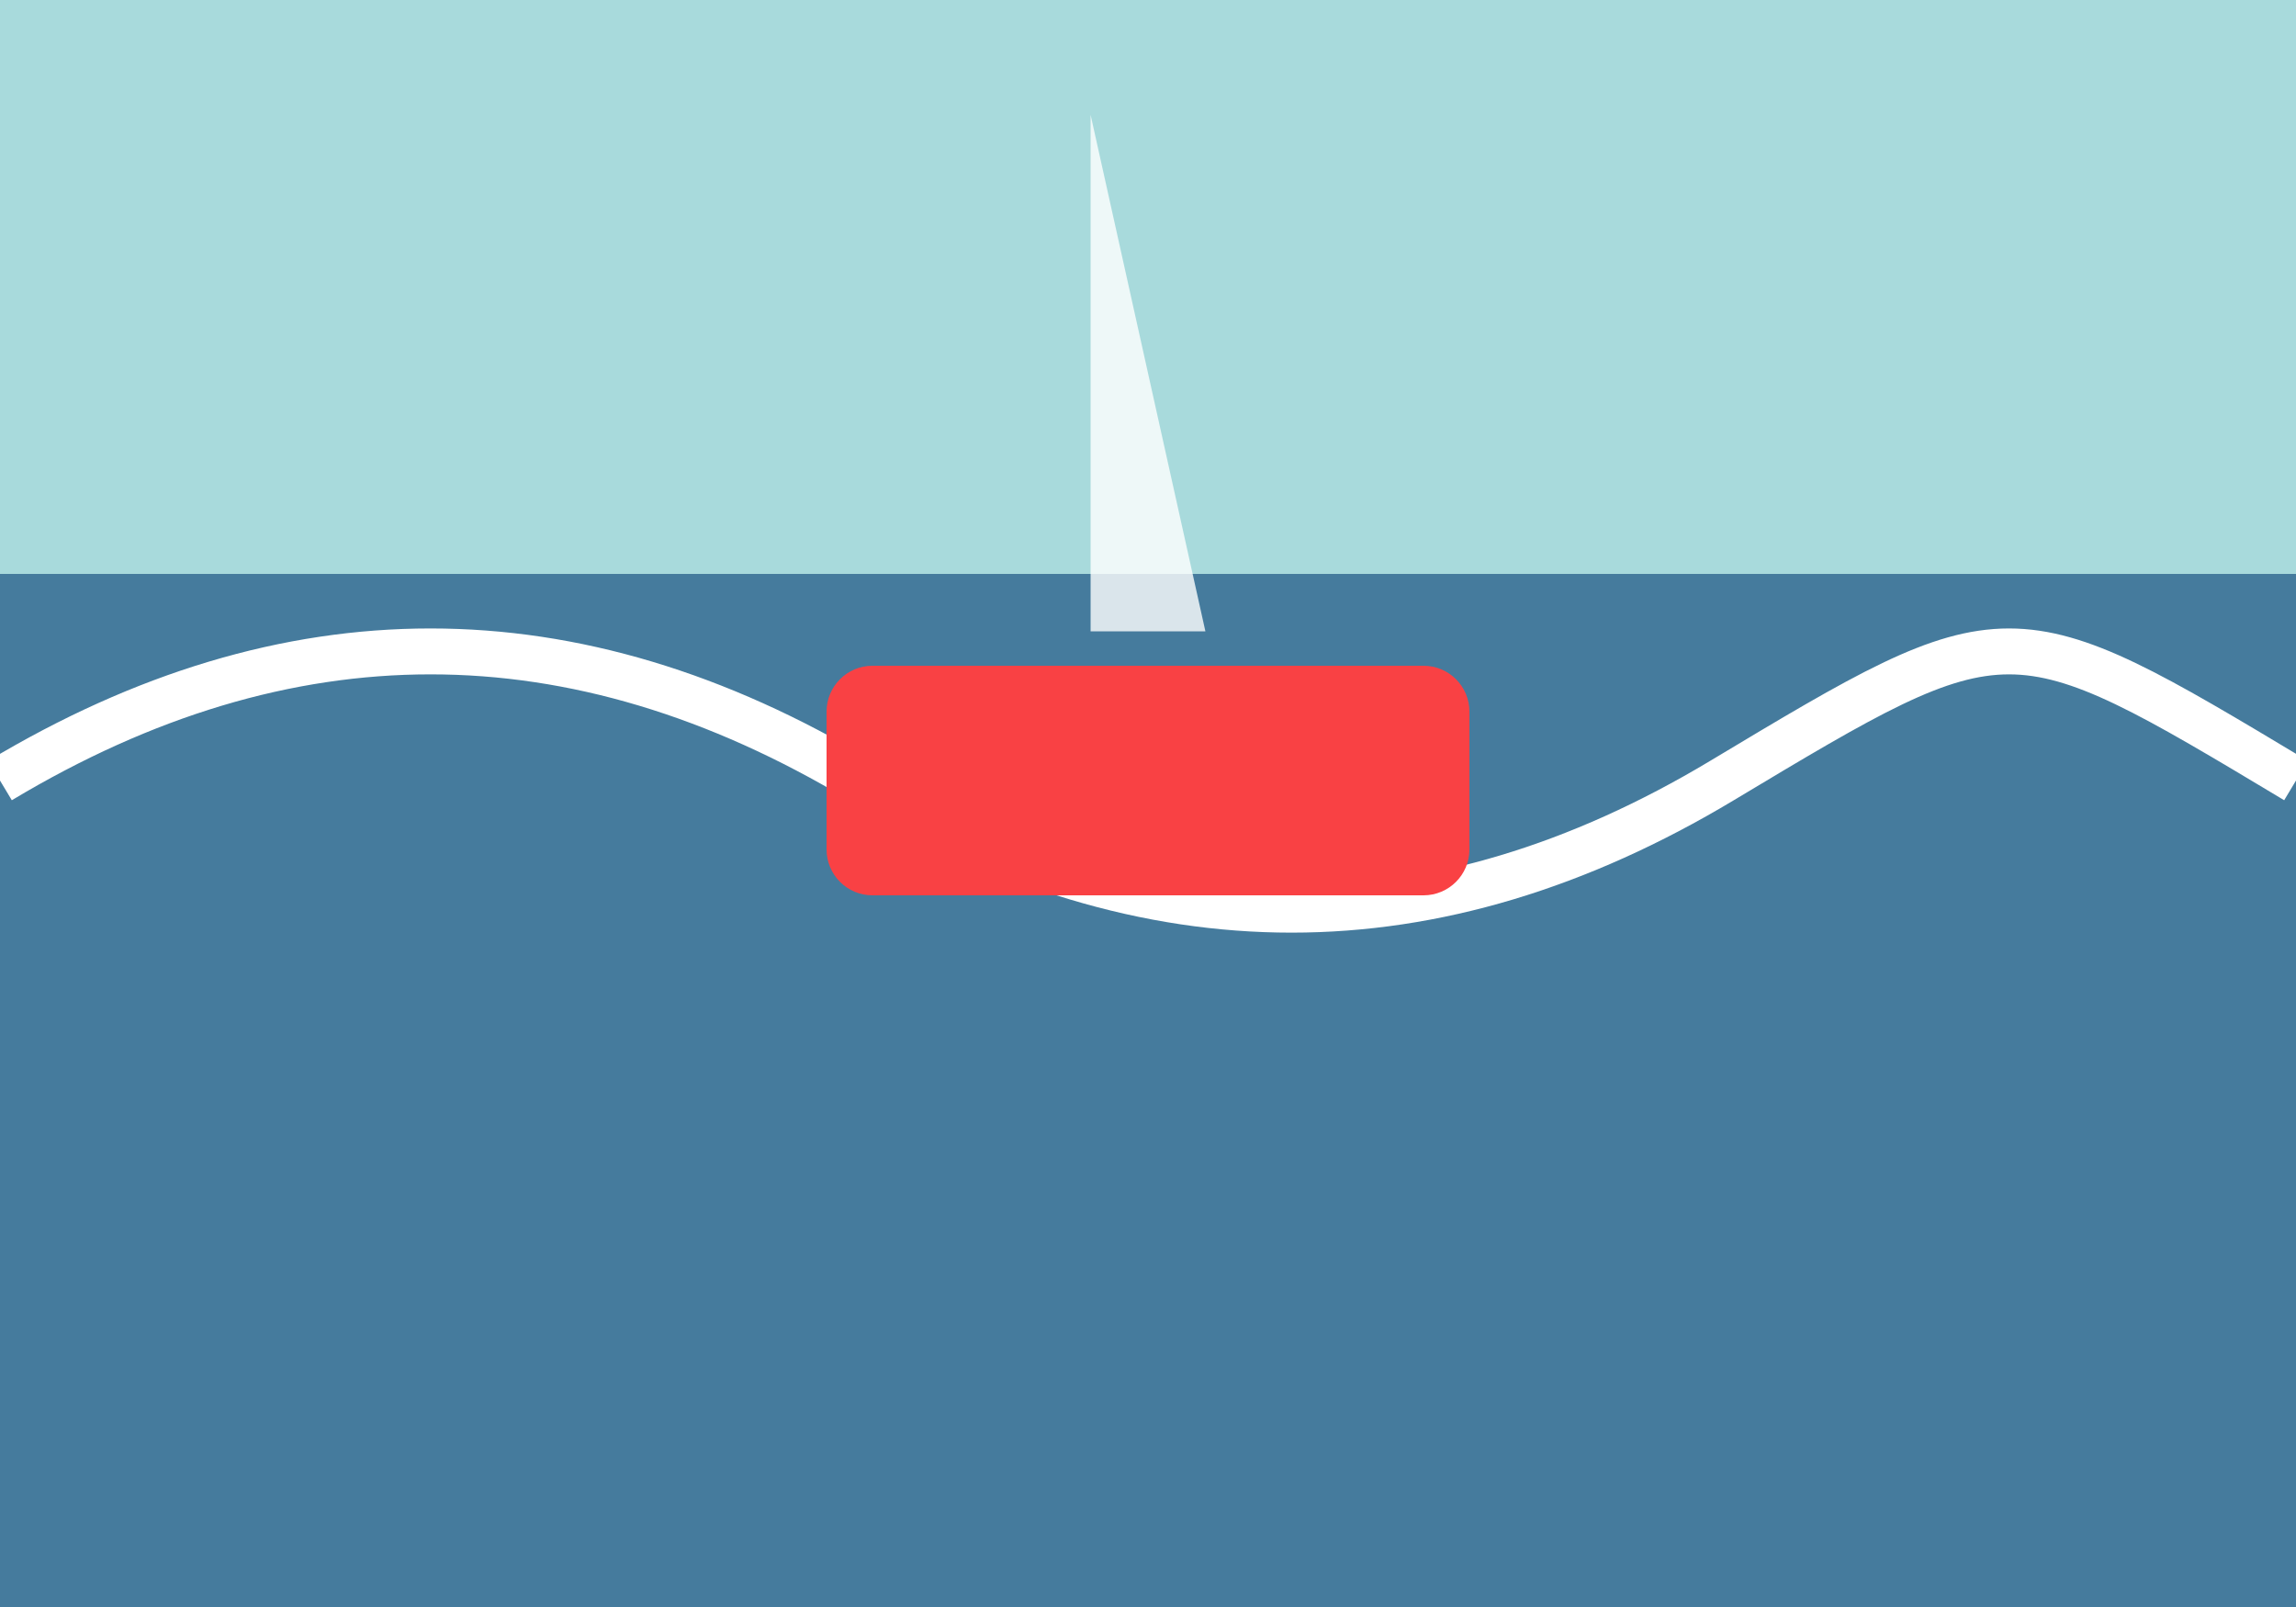
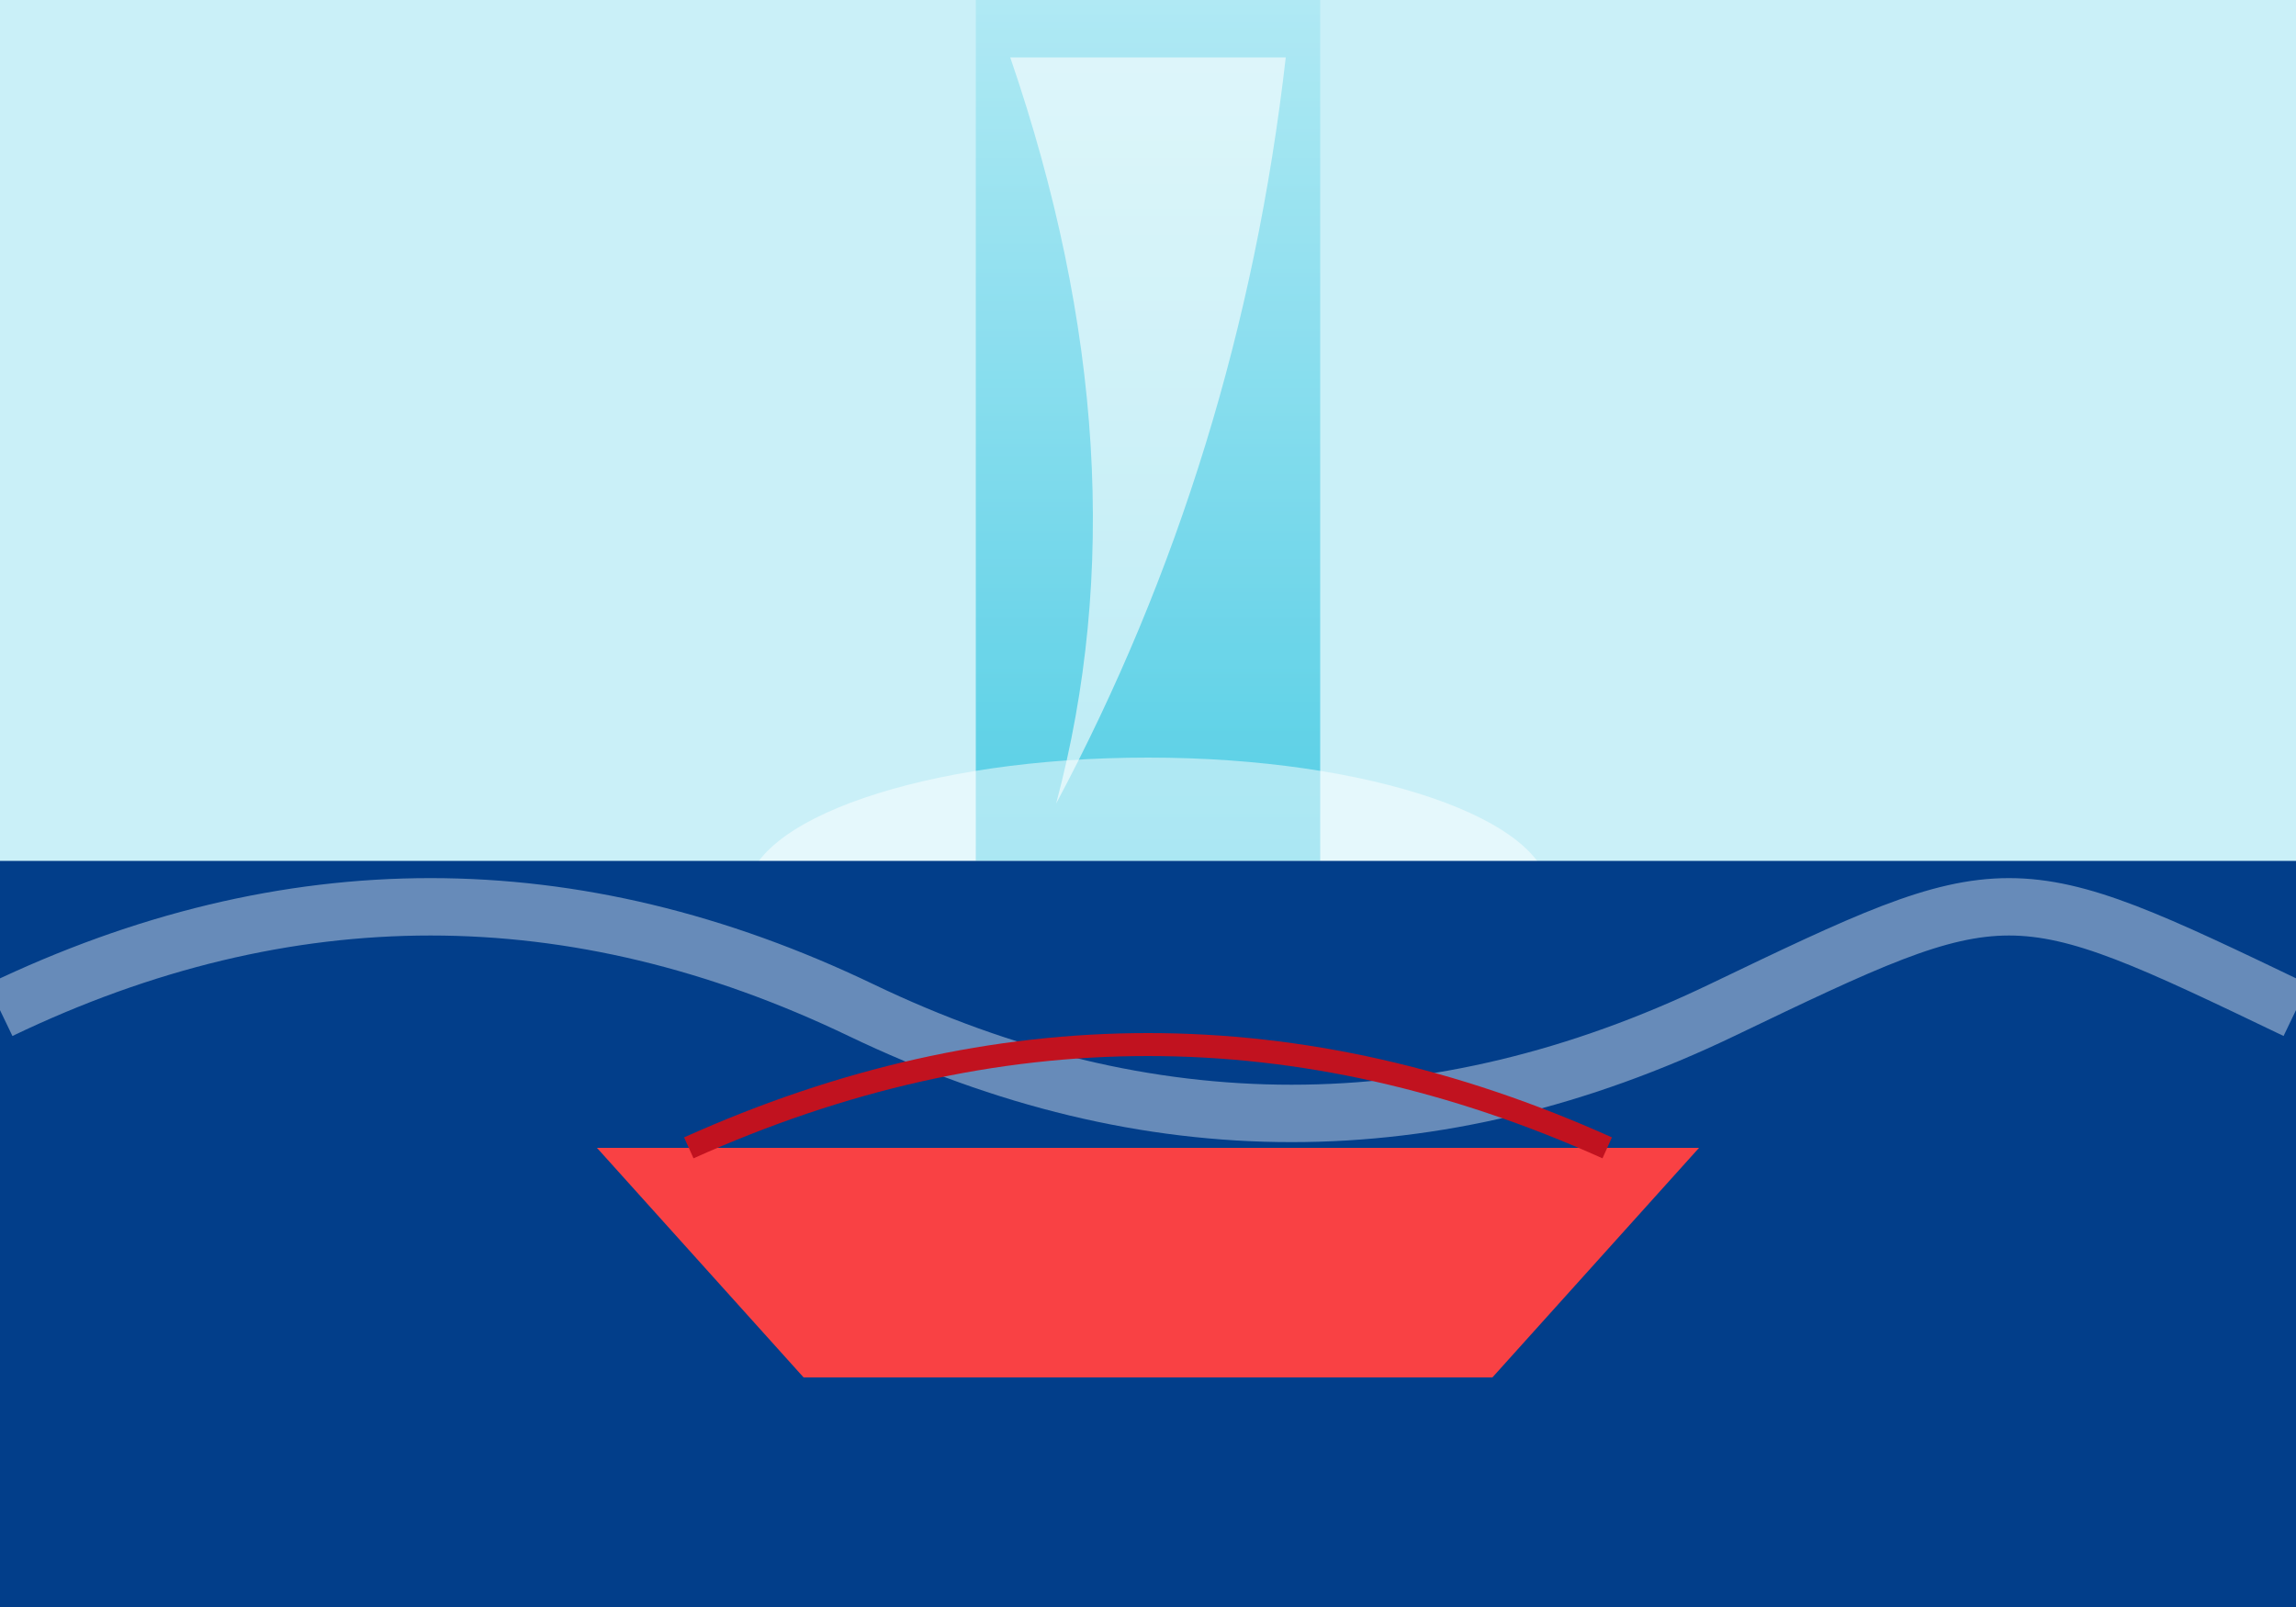
<svg xmlns="http://www.w3.org/2000/svg" viewBox="0 0 200 140" role="img" aria-label="Queda do Rio Juquia">
-   <rect width="200" height="140" fill="#a8dadc" />
-   <rect y="50" width="200" height="90" fill="#457b9d" />
-   <path d="M95 10 L105 55 L95 55 Z" fill="#fff" opacity="0.8" />
-   <path d="M0 68c25-15 50-15 75 0s50 15 75 0 25-15 50 0" fill="none" stroke="#fff" stroke-width="4" />
-   <rect x="72" y="58" width="56" height="20" rx="4" fill="#f94144" />
+   <defs>
+     <linearGradient id="fall" x1="0" y1="0" x2="0" y2="1">
+       <stop offset="0%" stop-color="#ADE8F4" />
+       <stop offset="100%" stop-color="#48CAE4" />
+     </linearGradient>
+   </defs>
+   <rect width="200" height="140" fill="#CAF0F8" />
+   <rect x="85" y="0" width="30" height="75" fill="url(#fall)" opacity="0.9" />
+   <path d="M88 5 Q100 40 92 70 Q108 40 112 5" fill="#FFFFFF" opacity="0.6" />
+   <ellipse cx="100" cy="78" rx="35" ry="12" fill="#FFFFFF" opacity="0.5" />
+   <rect y="75" width="200" height="65" fill="#023E8A" />
+   <path d="M0 88c25-12 50-12 75 0s50 12 75 0 25-12 50 0" fill="none" stroke="#FFFFFF" stroke-width="5" opacity="0.4" />
+   <path d="M52 100 L148 100 L130 120 L70 120 Z" fill="#F94144" />
+   <ellipse cx="78" cy="94" r="9" fill="#FFD6A5" />
+   <ellipse cx="100" cy="91" r="10" fill="#FFD6A5" />
+   <ellipse cx="122" cy="94" r="9" fill="#FFD6A5" />
+   <path d="M60 100 Q100 82 140 100" fill="none" stroke="#C1121F" stroke-width="2" />
</svg>
